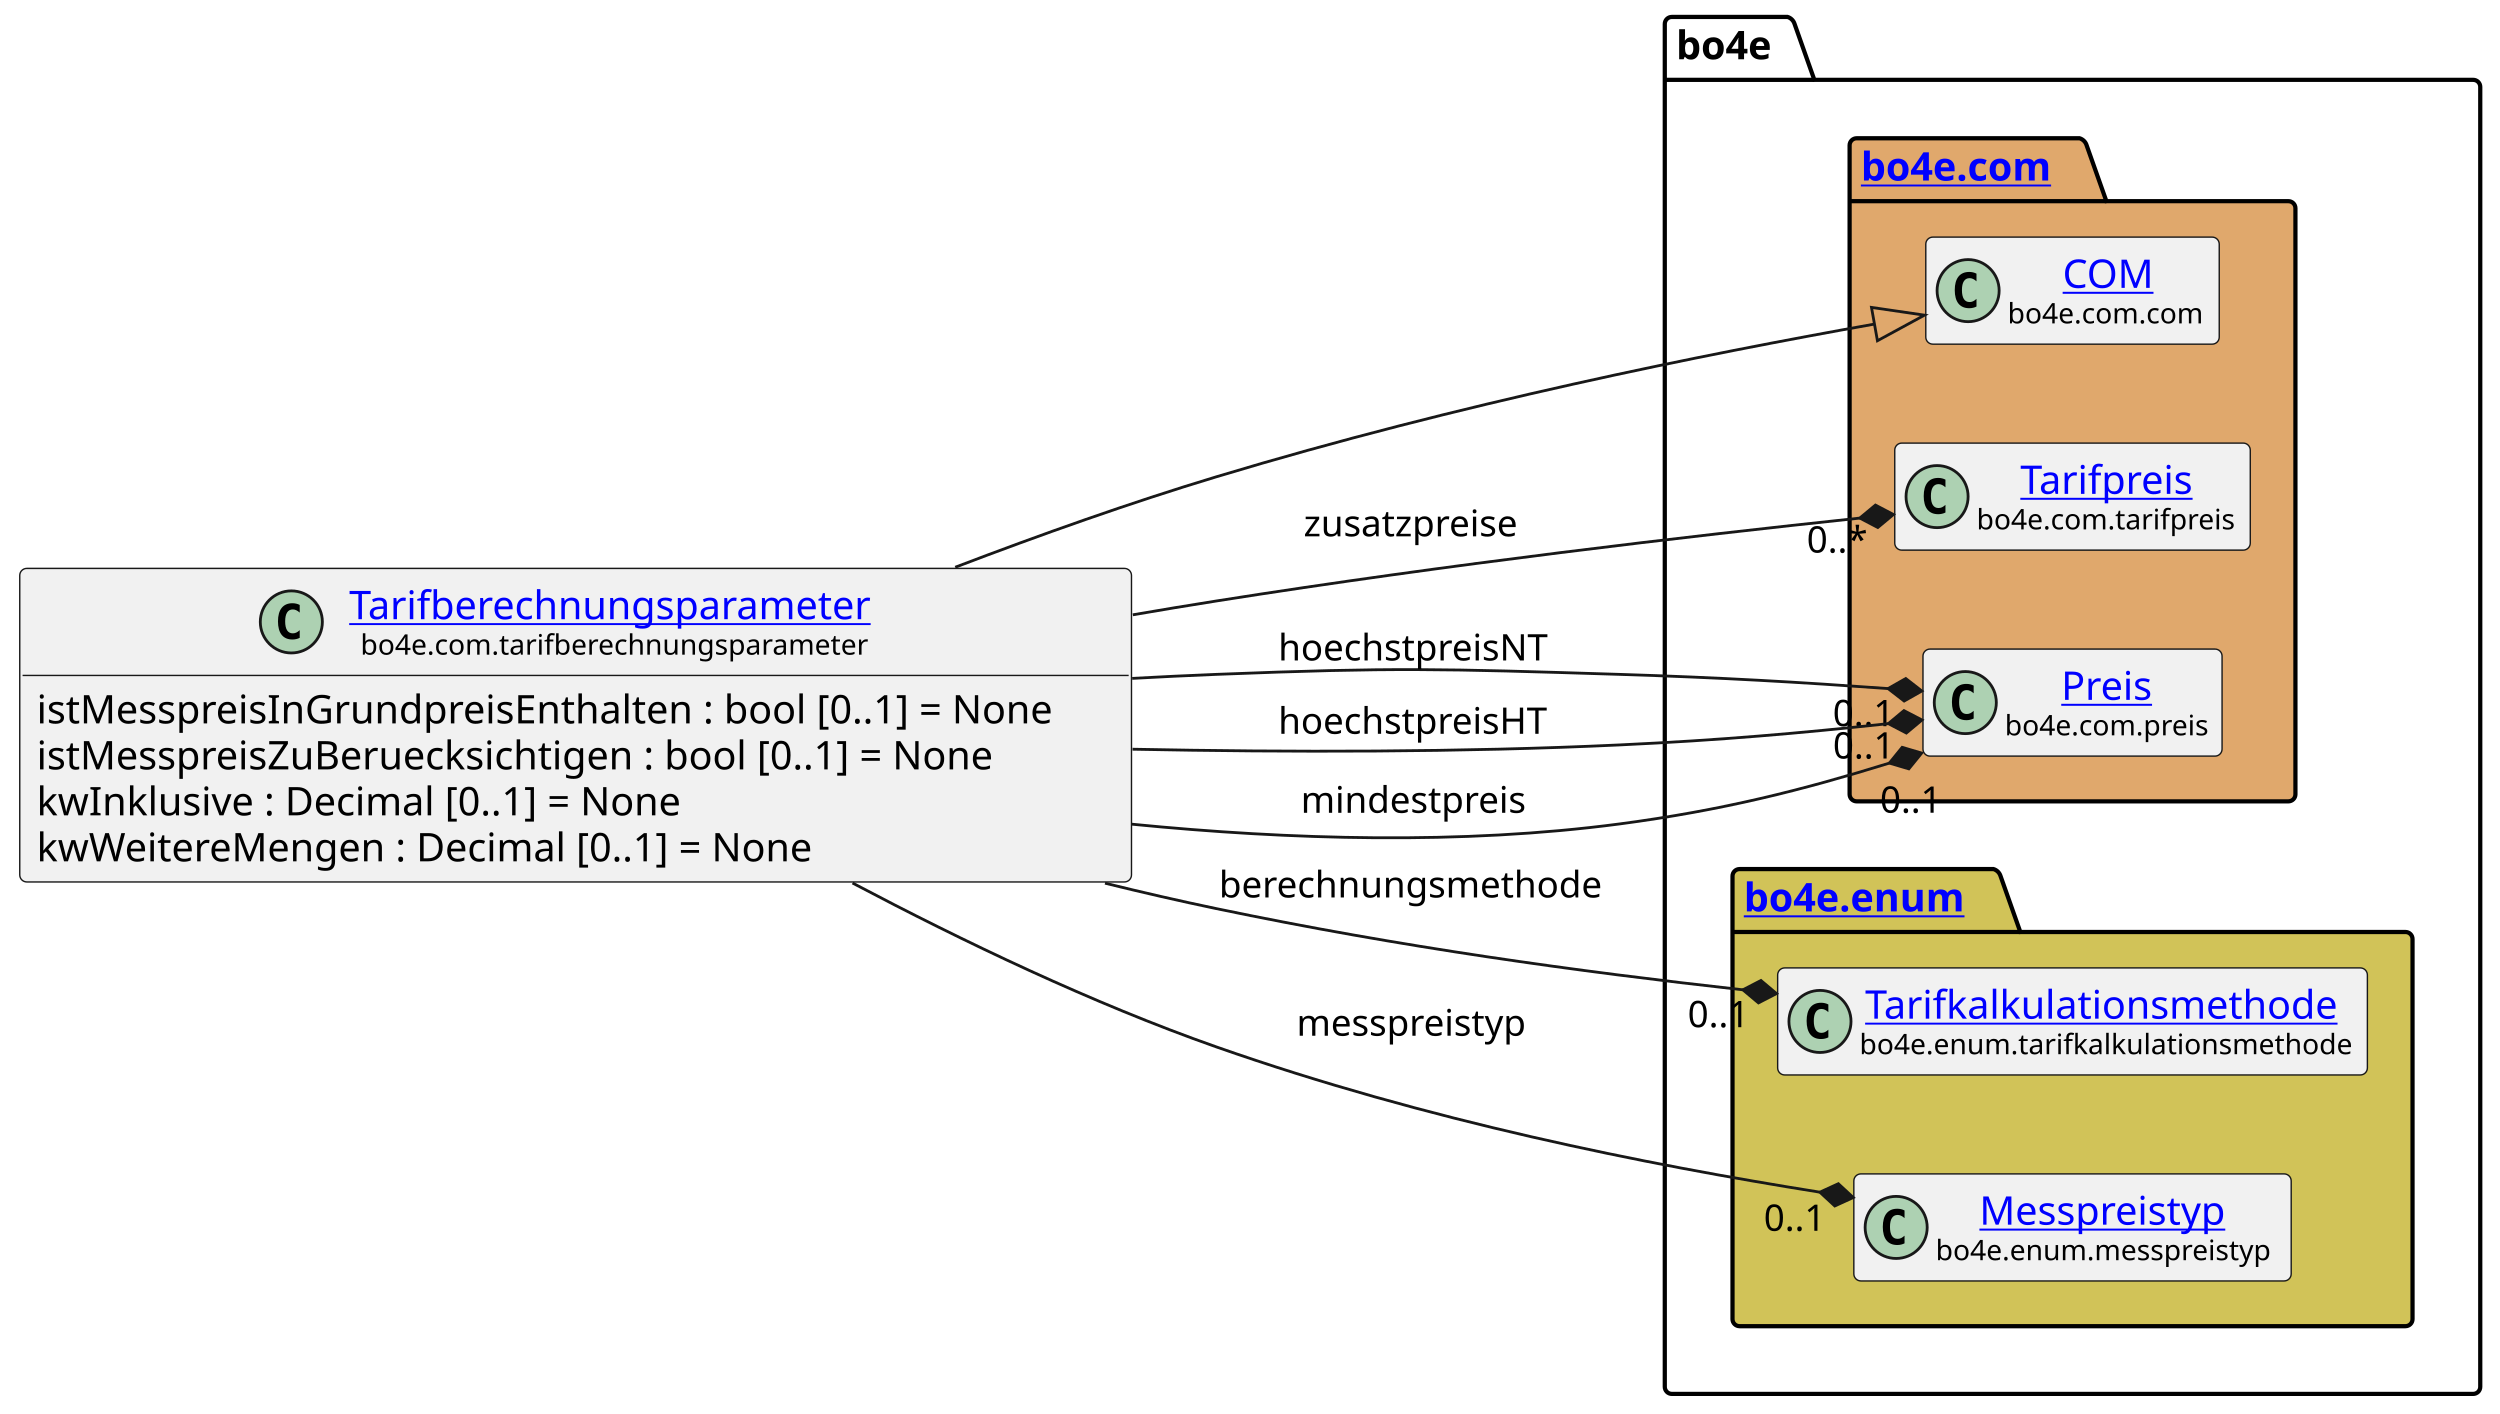
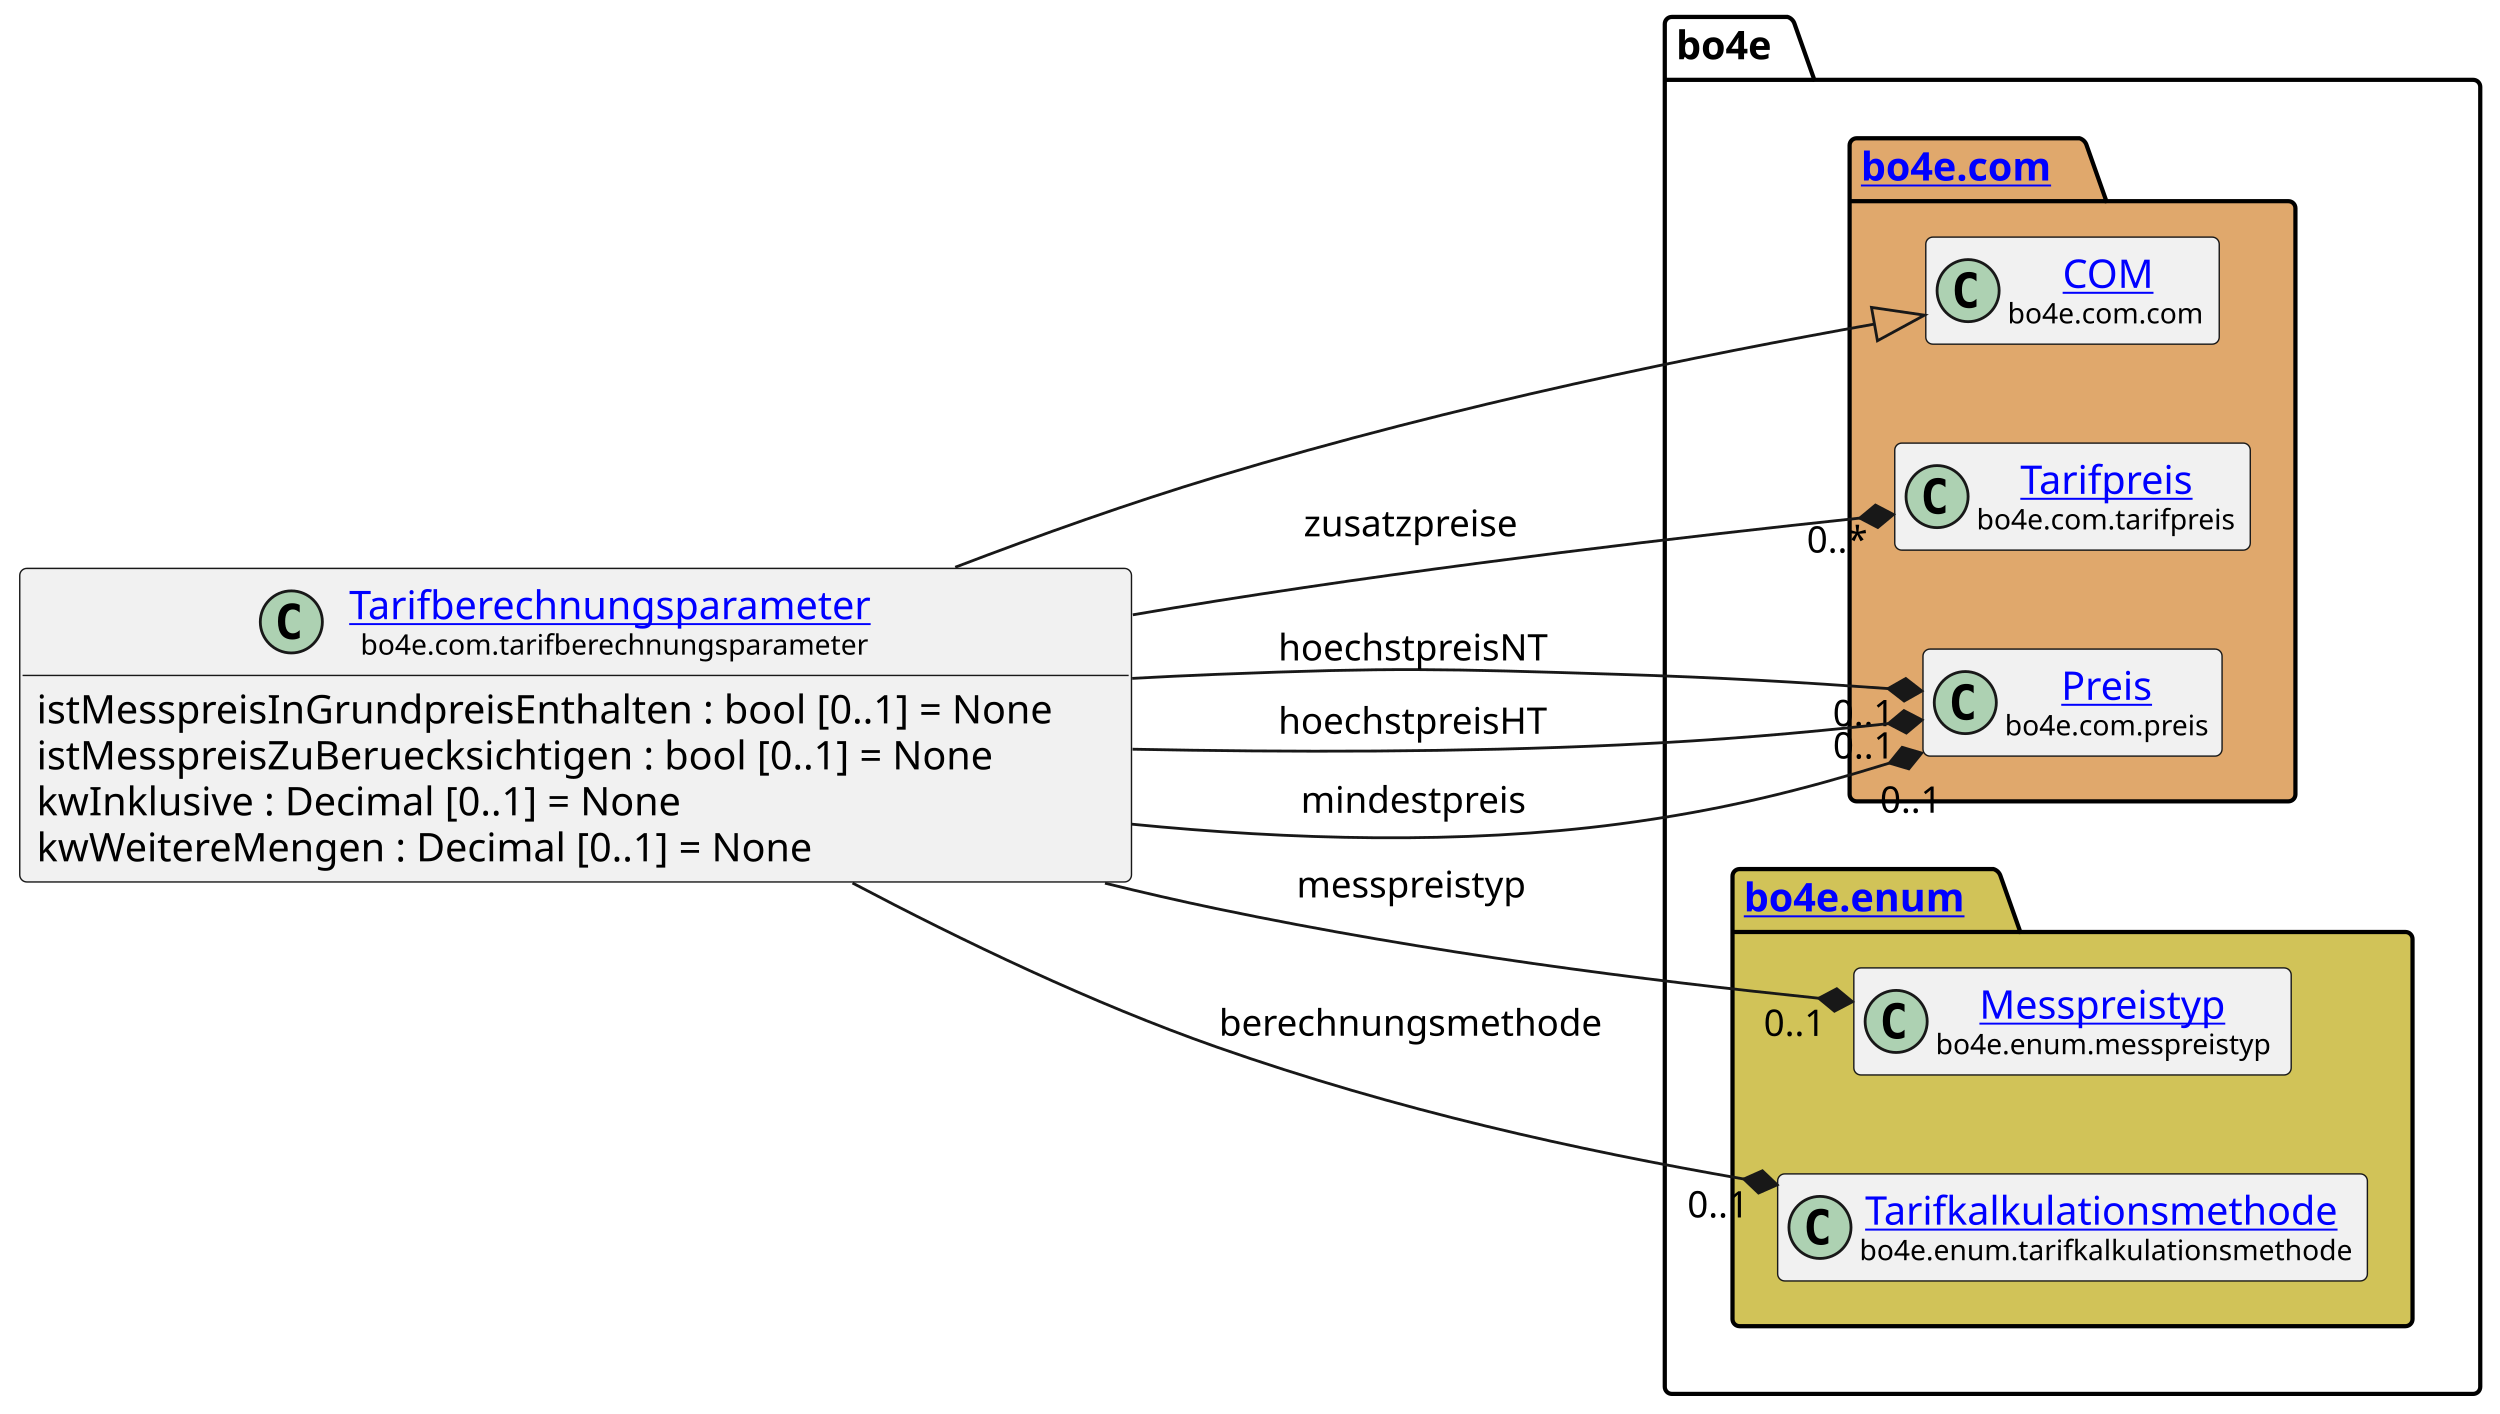
<svg xmlns="http://www.w3.org/2000/svg" xmlns:xlink="http://www.w3.org/1999/xlink" contentStyleType="text/css" height="501px" preserveAspectRatio="none" style="width:886px;height:501px;background:#FFFFFF;" version="1.1" viewBox="0 0 886 501" width="886px" zoomAndPan="magnify">
  <defs />
  <g>
    <g id="cluster_bo4e">
      <path d="M592.5,6 L633.5,6 A3.75,3.75 0 0 1 636,8.5 L643,28.297 L876.5,28.297 A2.5,2.5 0 0 1 879,30.797 L879,491.5 A2.5,2.5 0 0 1 876.5,494 L592.5,494 A2.5,2.5 0 0 1 590,491.5 L590,8.5 A2.5,2.5 0 0 1 592.5,6 " fill="none" style="stroke:#000000;stroke-width:1.5;" />
      <line style="stroke:#000000;stroke-width:1.5;" x1="590" x2="643" y1="28.297" y2="28.297" />
      <text fill="#000000" font-family="sans-serif" font-size="14" font-weight="bold" lengthAdjust="spacing" textLength="40" x="594" y="20.995">bo4e</text>
    </g>
    <g id="cluster_com">
      <path d="M658,49 L737,49 A3.75,3.75 0 0 1 739.5,51.5 L746.5,71.297 L811,71.297 A2.5,2.5 0 0 1 813.5,73.797 L813.5,281.5 A2.5,2.5 0 0 1 811,284 L658,284 A2.5,2.5 0 0 1 655.5,281.5 L655.5,51.5 A2.5,2.5 0 0 1 658,49 " fill="#E0A86C" style="stroke:#000000;stroke-width:1.5;" />
      <line style="stroke:#000000;stroke-width:1.5;" x1="655.5" x2="746.5" y1="71.297" y2="71.297" />
      <a href="https://bo4e.github.io/BO4E-python/latest/api/bo4e.com.html" target="_top" title="https://bo4e.github.io/BO4E-python/latest/api/bo4e.com.html" xlink:actuate="onRequest" xlink:href="https://bo4e.github.io/BO4E-python/latest/api/bo4e.com.html" xlink:show="new" xlink:title="https://bo4e.github.io/BO4E-python/latest/api/bo4e.com.html" xlink:type="simple">
        <text fill="#0000FF" font-family="sans-serif" font-size="14" font-weight="bold" lengthAdjust="spacing" text-decoration="underline" textLength="78" x="659.5" y="63.995">bo4e.com</text>
      </a>
    </g>
    <g id="cluster_enum">
      <path d="M616.5,308 L706.5,308 A3.75,3.75 0 0 1 709,310.5 L716,330.297 L852.5,330.297 A2.5,2.5 0 0 1 855,332.797 L855,467.5 A2.5,2.5 0 0 1 852.5,470 L616.5,470 A2.5,2.5 0 0 1 614,467.5 L614,310.5 A2.5,2.5 0 0 1 616.5,308 " fill="#D1C358" style="stroke:#000000;stroke-width:1.5;" />
      <line style="stroke:#000000;stroke-width:1.5;" x1="614" x2="716" y1="330.297" y2="330.297" />
      <a href="https://bo4e.github.io/BO4E-python/latest/api/bo4e.enum.html" target="_top" title="https://bo4e.github.io/BO4E-python/latest/api/bo4e.enum.html" xlink:actuate="onRequest" xlink:href="https://bo4e.github.io/BO4E-python/latest/api/bo4e.enum.html" xlink:show="new" xlink:title="https://bo4e.github.io/BO4E-python/latest/api/bo4e.enum.html" xlink:type="simple">
        <text fill="#0000FF" font-family="sans-serif" font-size="14" font-weight="bold" lengthAdjust="spacing" text-decoration="underline" textLength="89" x="618" y="322.995">bo4e.enum</text>
      </a>
    </g>
    <g id="elem_COM">
      <rect codeLine="11" fill="#F1F1F1" height="37.938" id="COM" rx="2.5" ry="2.5" style="stroke:#181818;stroke-width:0.5;" width="104" x="682.5" y="84.03" />
      <ellipse cx="697.5" cy="102.999" fill="#ADD1B2" rx="11" ry="11" style="stroke:#181818;stroke-width:1.0;" />
      <path d="M700.469,108.639 Q699.891,108.936 699.25,109.077 Q698.609,109.233 697.906,109.233 Q695.406,109.233 694.078,107.593 Q692.766,105.936 692.766,102.811 Q692.766,99.686 694.078,98.03 Q695.406,96.374 697.906,96.374 Q698.609,96.374 699.25,96.53 Q699.906,96.686 700.469,96.983 L700.469,99.702 Q699.844,99.124 699.25,98.858 Q698.656,98.577 698.031,98.577 Q696.688,98.577 696,99.655 Q695.312,100.718 695.312,102.811 Q695.312,104.905 696,105.983 Q696.688,107.046 698.031,107.046 Q698.656,107.046 699.25,106.78 Q699.844,106.499 700.469,105.921 L700.469,108.639 Z " fill="#000000" />
      <a href="https://bo4e.github.io/BO4E-python/latest/api/bo4e.com.html#bo4e.com.com.COM" target="_top" title="https://bo4e.github.io/BO4E-python/latest/api/bo4e.com.html#bo4e.com.com.COM" xlink:actuate="onRequest" xlink:href="https://bo4e.github.io/BO4E-python/latest/api/bo4e.com.html#bo4e.com.com.COM" xlink:show="new" xlink:title="https://bo4e.github.io/BO4E-python/latest/api/bo4e.com.html#bo4e.com.com.COM" xlink:type="simple">
        <text fill="#0000FF" font-family="sans-serif" font-size="14" lengthAdjust="spacing" text-decoration="underline" textLength="33" x="731" y="102.025">COM</text>
      </a>
      <text fill="#000000" font-family="sans-serif" font-size="10" lengthAdjust="spacing" textLength="72" x="711.5" y="114.609">bo4e.com.com</text>
    </g>
    <g id="elem_Tarifpreis">
      <rect codeLine="12" fill="#F1F1F1" height="37.938" id="Tarifpreis" rx="2.5" ry="2.5" style="stroke:#181818;stroke-width:0.5;" width="126" x="671.5" y="157.03" />
      <ellipse cx="686.5" cy="175.999" fill="#ADD1B2" rx="11" ry="11" style="stroke:#181818;stroke-width:1.0;" />
      <path d="M689.469,181.639 Q688.891,181.936 688.25,182.077 Q687.609,182.233 686.906,182.233 Q684.406,182.233 683.078,180.593 Q681.766,178.936 681.766,175.811 Q681.766,172.686 683.078,171.03 Q684.406,169.374 686.906,169.374 Q687.609,169.374 688.25,169.53 Q688.906,169.686 689.469,169.983 L689.469,172.702 Q688.844,172.124 688.25,171.858 Q687.656,171.577 687.031,171.577 Q685.688,171.577 685,172.655 Q684.312,173.718 684.312,175.811 Q684.312,177.905 685,178.983 Q685.688,180.046 687.031,180.046 Q687.656,180.046 688.25,179.78 Q688.844,179.499 689.469,178.921 L689.469,181.639 Z " fill="#000000" />
      <a href="https://bo4e.github.io/BO4E-python/latest/api/bo4e.com.html#bo4e.com.tarifpreis.Tarifpreis" target="_top" title="https://bo4e.github.io/BO4E-python/latest/api/bo4e.com.html#bo4e.com.tarifpreis.Tarifpreis" xlink:actuate="onRequest" xlink:href="https://bo4e.github.io/BO4E-python/latest/api/bo4e.com.html#bo4e.com.tarifpreis.Tarifpreis" xlink:show="new" xlink:title="https://bo4e.github.io/BO4E-python/latest/api/bo4e.com.html#bo4e.com.tarifpreis.Tarifpreis" xlink:type="simple">
        <text fill="#0000FF" font-family="sans-serif" font-size="14" lengthAdjust="spacing" text-decoration="underline" textLength="63" x="716" y="175.025">Tarifpreis</text>
      </a>
      <text fill="#000000" font-family="sans-serif" font-size="10" lengthAdjust="spacing" textLength="94" x="700.5" y="187.609">bo4e.com.tarifpreis</text>
    </g>
    <g id="elem_Preis">
      <rect codeLine="13" fill="#F1F1F1" height="37.938" id="Preis" rx="2.5" ry="2.5" style="stroke:#181818;stroke-width:0.5;" width="106" x="681.5" y="230.03" />
      <ellipse cx="696.5" cy="248.999" fill="#ADD1B2" rx="11" ry="11" style="stroke:#181818;stroke-width:1.0;" />
      <path d="M699.469,254.639 Q698.891,254.936 698.25,255.077 Q697.609,255.233 696.906,255.233 Q694.406,255.233 693.078,253.593 Q691.766,251.936 691.766,248.811 Q691.766,245.686 693.078,244.03 Q694.406,242.374 696.906,242.374 Q697.609,242.374 698.25,242.53 Q698.906,242.686 699.469,242.983 L699.469,245.702 Q698.844,245.124 698.25,244.858 Q697.656,244.577 697.031,244.577 Q695.688,244.577 695,245.655 Q694.312,246.718 694.312,248.811 Q694.312,250.905 695,251.983 Q695.688,253.046 697.031,253.046 Q697.656,253.046 698.25,252.78 Q698.844,252.499 699.469,251.921 L699.469,254.639 Z " fill="#000000" />
      <a href="https://bo4e.github.io/BO4E-python/latest/api/bo4e.com.html#bo4e.com.preis.Preis" target="_top" title="https://bo4e.github.io/BO4E-python/latest/api/bo4e.com.html#bo4e.com.preis.Preis" xlink:actuate="onRequest" xlink:href="https://bo4e.github.io/BO4E-python/latest/api/bo4e.com.html#bo4e.com.preis.Preis" xlink:show="new" xlink:title="https://bo4e.github.io/BO4E-python/latest/api/bo4e.com.html#bo4e.com.preis.Preis" xlink:type="simple">
        <text fill="#0000FF" font-family="sans-serif" font-size="14" lengthAdjust="spacing" text-decoration="underline" textLength="34" x="730.5" y="248.025">Preis</text>
      </a>
      <text fill="#000000" font-family="sans-serif" font-size="10" lengthAdjust="spacing" textLength="74" x="710.5" y="260.609">bo4e.com.preis</text>
    </g>
+     <g id="elem_Messpreistyp">
+       <rect codeLine="16" fill="#F1F1F1" height="37.938" id="Messpreistyp" rx="2.5" ry="2.5" style="stroke:#181818;stroke-width:0.5;" width="155" x="657" y="343.03" />
+       <ellipse cx="672" cy="361.999" fill="#ADD1B2" rx="11" ry="11" style="stroke:#181818;stroke-width:1.0;" />
+       <path d="M674.969,367.639 Q674.391,367.936 673.75,368.077 Q673.109,368.233 672.406,368.233 Q669.906,368.233 668.578,366.592 Q667.266,364.936 667.266,361.811 Q667.266,358.686 668.578,357.03 Q669.906,355.374 672.406,355.374 Q673.109,355.374 673.75,355.53 Q674.406,355.686 674.969,355.983 L674.969,358.702 Q674.344,358.124 673.75,357.858 Q673.156,357.577 672.531,357.577 Q671.188,357.577 670.5,358.655 Q669.812,359.717 669.812,361.811 Q669.812,363.905 670.5,364.983 Q671.188,366.046 672.531,366.046 Q673.156,366.046 673.75,365.78 Q674.344,365.499 674.969,364.921 L674.969,367.639 Z " fill="#000000" />
+       <a href="https://bo4e.github.io/BO4E-python/latest/api/bo4e.enum.html#bo4e.enum.messpreistyp.Messpreistyp" target="_top" title="https://bo4e.github.io/BO4E-python/latest/api/bo4e.enum.html#bo4e.enum.messpreistyp.Messpreistyp" xlink:actuate="onRequest" xlink:href="https://bo4e.github.io/BO4E-python/latest/api/bo4e.enum.html#bo4e.enum.messpreistyp.Messpreistyp" xlink:show="new" xlink:title="https://bo4e.github.io/BO4E-python/latest/api/bo4e.enum.html#bo4e.enum.messpreistyp.Messpreistyp" xlink:type="simple">
+         <text fill="#0000FF" font-family="sans-serif" font-size="14" lengthAdjust="spacing" text-decoration="underline" textLength="92" x="701.5" y="361.025">Messpreistyp</text>
+       </a>
+       <text fill="#000000" font-family="sans-serif" font-size="10" lengthAdjust="spacing" textLength="123" x="686" y="373.609">bo4e.enum.messpreistyp</text>
+     </g>
    <g id="elem_Tarifkalkulationsmethode">
-       <rect codeLine="16" fill="#F1F1F1" height="37.938" id="Tarifkalkulationsmethode" rx="2.5" ry="2.5" style="stroke:#181818;stroke-width:0.5;" width="209" x="630" y="343.03" />
-       <ellipse cx="645" cy="361.999" fill="#ADD1B2" rx="11" ry="11" style="stroke:#181818;stroke-width:1.0;" />
-       <path d="M647.969,367.639 Q647.391,367.936 646.75,368.077 Q646.109,368.233 645.406,368.233 Q642.906,368.233 641.578,366.592 Q640.266,364.936 640.266,361.811 Q640.266,358.686 641.578,357.03 Q642.906,355.374 645.406,355.374 Q646.109,355.374 646.75,355.53 Q647.406,355.686 647.969,355.983 L647.969,358.702 Q647.344,358.124 646.75,357.858 Q646.156,357.577 645.531,357.577 Q644.188,357.577 643.5,358.655 Q642.812,359.717 642.812,361.811 Q642.812,363.905 643.5,364.983 Q644.188,366.046 645.531,366.046 Q646.156,366.046 646.75,365.78 Q647.344,365.499 647.969,364.921 L647.969,367.639 Z " fill="#000000" />
+       <rect codeLine="17" fill="#F1F1F1" height="37.938" id="Tarifkalkulationsmethode" rx="2.5" ry="2.5" style="stroke:#181818;stroke-width:0.5;" width="209" x="630" y="416.03" />
+       <ellipse cx="645" cy="434.999" fill="#ADD1B2" rx="11" ry="11" style="stroke:#181818;stroke-width:1.0;" />
+       <path d="M647.969,440.639 Q647.391,440.936 646.75,441.077 Q646.109,441.233 645.406,441.233 Q642.906,441.233 641.578,439.592 Q640.266,437.936 640.266,434.811 Q640.266,431.686 641.578,430.03 Q642.906,428.374 645.406,428.374 Q646.109,428.374 646.75,428.53 Q647.406,428.686 647.969,428.983 L647.969,431.702 Q647.344,431.124 646.75,430.858 Q646.156,430.577 645.531,430.577 Q644.188,430.577 643.5,431.655 Q642.812,432.717 642.812,434.811 Q642.812,436.905 643.5,437.983 Q644.188,439.046 645.531,439.046 Q646.156,439.046 646.75,438.78 Q647.344,438.499 647.969,437.921 L647.969,440.639 Z " fill="#000000" />
      <a href="https://bo4e.github.io/BO4E-python/latest/api/bo4e.enum.html#bo4e.enum.tarifkalkulationsmethode.Tarifkalkulationsmethode" target="_top" title="https://bo4e.github.io/BO4E-python/latest/api/bo4e.enum.html#bo4e.enum.tarifkalkulationsmethode.Tarifkalkulationsmethode" xlink:actuate="onRequest" xlink:href="https://bo4e.github.io/BO4E-python/latest/api/bo4e.enum.html#bo4e.enum.tarifkalkulationsmethode.Tarifkalkulationsmethode" xlink:show="new" xlink:title="https://bo4e.github.io/BO4E-python/latest/api/bo4e.enum.html#bo4e.enum.tarifkalkulationsmethode.Tarifkalkulationsmethode" xlink:type="simple">
-         <text fill="#0000FF" font-family="sans-serif" font-size="14" lengthAdjust="spacing" text-decoration="underline" textLength="173" x="661" y="361.025">Tarifkalkulationsmethode</text>
+         <text fill="#0000FF" font-family="sans-serif" font-size="14" lengthAdjust="spacing" text-decoration="underline" textLength="173" x="661" y="434.025">Tarifkalkulationsmethode</text>
      </a>
-       <text fill="#000000" font-family="sans-serif" font-size="10" lengthAdjust="spacing" textLength="177" x="659" y="373.609">bo4e.enum.tarifkalkulationsmethode</text>
-     </g>
-     <g id="elem_Messpreistyp">
-       <rect codeLine="17" fill="#F1F1F1" height="37.938" id="Messpreistyp" rx="2.5" ry="2.5" style="stroke:#181818;stroke-width:0.5;" width="155" x="657" y="416.03" />
-       <ellipse cx="672" cy="434.999" fill="#ADD1B2" rx="11" ry="11" style="stroke:#181818;stroke-width:1.0;" />
-       <path d="M674.969,440.639 Q674.391,440.936 673.75,441.077 Q673.109,441.233 672.406,441.233 Q669.906,441.233 668.578,439.592 Q667.266,437.936 667.266,434.811 Q667.266,431.686 668.578,430.03 Q669.906,428.374 672.406,428.374 Q673.109,428.374 673.75,428.53 Q674.406,428.686 674.969,428.983 L674.969,431.702 Q674.344,431.124 673.75,430.858 Q673.156,430.577 672.531,430.577 Q671.188,430.577 670.5,431.655 Q669.812,432.717 669.812,434.811 Q669.812,436.905 670.5,437.983 Q671.188,439.046 672.531,439.046 Q673.156,439.046 673.75,438.78 Q674.344,438.499 674.969,437.921 L674.969,440.639 Z " fill="#000000" />
-       <a href="https://bo4e.github.io/BO4E-python/latest/api/bo4e.enum.html#bo4e.enum.messpreistyp.Messpreistyp" target="_top" title="https://bo4e.github.io/BO4E-python/latest/api/bo4e.enum.html#bo4e.enum.messpreistyp.Messpreistyp" xlink:actuate="onRequest" xlink:href="https://bo4e.github.io/BO4E-python/latest/api/bo4e.enum.html#bo4e.enum.messpreistyp.Messpreistyp" xlink:show="new" xlink:title="https://bo4e.github.io/BO4E-python/latest/api/bo4e.enum.html#bo4e.enum.messpreistyp.Messpreistyp" xlink:type="simple">
-         <text fill="#0000FF" font-family="sans-serif" font-size="14" lengthAdjust="spacing" text-decoration="underline" textLength="92" x="701.5" y="434.025">Messpreistyp</text>
-       </a>
-       <text fill="#000000" font-family="sans-serif" font-size="10" lengthAdjust="spacing" textLength="123" x="686" y="446.609">bo4e.enum.messpreistyp</text>
+       <text fill="#000000" font-family="sans-serif" font-size="10" lengthAdjust="spacing" textLength="177" x="659" y="446.609">bo4e.enum.tarifkalkulationsmethode</text>
    </g>
    <g id="elem_Tarifberechnungsparameter">
      <rect codeLine="3" fill="#F1F1F1" height="111.125" id="Tarifberechnungsparameter" rx="2.5" ry="2.5" style="stroke:#181818;stroke-width:0.5;" width="394" x="7" y="201.44" />
      <ellipse cx="103.25" cy="220.409" fill="#ADD1B2" rx="11" ry="11" style="stroke:#181818;stroke-width:1.0;" />
      <path d="M106.219,226.049 Q105.641,226.346 105,226.487 Q104.359,226.643 103.656,226.643 Q101.156,226.643 99.828,225.002 Q98.516,223.346 98.516,220.221 Q98.516,217.096 99.828,215.44 Q101.156,213.784 103.656,213.784 Q104.359,213.784 105,213.94 Q105.656,214.096 106.219,214.393 L106.219,217.112 Q105.594,216.534 105,216.268 Q104.406,215.987 103.781,215.987 Q102.438,215.987 101.75,217.065 Q101.062,218.127 101.062,220.221 Q101.062,222.315 101.75,223.393 Q102.438,224.456 103.781,224.456 Q104.406,224.456 105,224.19 Q105.594,223.909 106.219,223.331 L106.219,226.049 Z " fill="#000000" />
      <a href="https://bo4e.github.io/BO4E-python/latest/api/bo4e.com.html#bo4e.com.tarifberechnungsparameter.Tarifberechnungsparameter" target="_top" title="https://bo4e.github.io/BO4E-python/latest/api/bo4e.com.html#bo4e.com.tarifberechnungsparameter.Tarifberechnungsparameter" xlink:actuate="onRequest" xlink:href="https://bo4e.github.io/BO4E-python/latest/api/bo4e.com.html#bo4e.com.tarifberechnungsparameter.Tarifberechnungsparameter" xlink:show="new" xlink:title="https://bo4e.github.io/BO4E-python/latest/api/bo4e.com.html#bo4e.com.tarifberechnungsparameter.Tarifberechnungsparameter" xlink:type="simple">
        <text fill="#0000FF" font-family="sans-serif" font-size="14" lengthAdjust="spacing" text-decoration="underline" textLength="193" x="123.75" y="219.435">Tarifberechnungsparameter</text>
      </a>
      <text fill="#000000" font-family="sans-serif" font-size="10" lengthAdjust="spacing" textLength="185" x="127.75" y="232.019">bo4e.com.tarifberechnungsparameter</text>
      <line style="stroke:#181818;stroke-width:0.5;" x1="8" x2="400" y1="239.377" y2="239.377" />
      <text fill="#000000" font-family="sans-serif" font-size="14" lengthAdjust="spacing" textLength="382" x="13" y="256.373">istMesspreisInGrundpreisEnthalten : bool [0..1] = None</text>
      <text fill="#000000" font-family="sans-serif" font-size="14" lengthAdjust="spacing" textLength="367" x="13" y="272.67">istMesspreisZuBeruecksichtigen : bool [0..1] = None</text>
      <text fill="#000000" font-family="sans-serif" font-size="14" lengthAdjust="spacing" textLength="243" x="13" y="288.966">kwInklusive : Decimal [0..1] = None</text>
      <text fill="#000000" font-family="sans-serif" font-size="14" lengthAdjust="spacing" textLength="294" x="13" y="305.263">kwWeitereMengen : Decimal [0..1] = None</text>
    </g>
    <g id="link_Tarifberechnungsparameter_COM">
      <path codeLine="20" d="M338.53,201.03 C368.64,189.53 400.67,178.15 431,169 C517.71,142.83 603.61,125.682 664.31,114.852 " fill="none" id="Tarifberechnungsparameter-to-COM" style="stroke:#181818;stroke-width:1.0;" />
      <polygon fill="none" points="682.03,111.69,663.256,108.945,665.364,120.758,682.03,111.69" style="stroke:#181818;stroke-width:1.0;" />
    </g>
    <g id="link_Tarifberechnungsparameter_Tarifkalkulationsmethode">
-       <path codeLine="21" d="M391.61,313 C404.88,316.27 418.11,319.31 431,322 C496.47,335.66 559.014,344.25 617.674,350.79 " fill="none" id="Tarifberechnungsparameter-to-Tarifkalkulationsmethode" style="stroke:#181818;stroke-width:1.0;" />
-       <polygon fill="#181818" points="629.6,352.12,624.08,347.48,617.674,350.79,623.194,355.43,629.6,352.12" style="stroke:#181818;stroke-width:1.0;" />
-       <text fill="#000000" font-family="sans-serif" font-size="13" lengthAdjust="spacing" textLength="141" x="432" y="318.067">berechnungsmethode</text>
-       <text fill="#000000" font-family="sans-serif" font-size="13" lengthAdjust="spacing" textLength="24" x="598.111" y="364.039">0..1</text>
+       <path codeLine="21" d="M302.13,312.94 C341.19,333.57 387.26,355.63 431,371 C495.45,393.64 558.748,407.533 617.998,417.843 " fill="none" id="Tarifberechnungsparameter-to-Tarifkalkulationsmethode" style="stroke:#181818;stroke-width:1.0;" />
+       <polygon fill="#181818" points="629.82,419.9,624.595,414.931,617.998,417.843,623.223,422.812,629.82,419.9" style="stroke:#181818;stroke-width:1.0;" />
+       <text fill="#000000" font-family="sans-serif" font-size="13" lengthAdjust="spacing" textLength="141" x="432" y="367.067">berechnungsmethode</text>
+       <text fill="#000000" font-family="sans-serif" font-size="13" lengthAdjust="spacing" textLength="24" x="597.981" y="431.461">0..1</text>
    </g>
    <g id="link_Tarifberechnungsparameter_Messpreistyp">
-       <path codeLine="22" d="M302.13,312.94 C341.19,333.57 387.26,355.63 431,371 C505.7,397.24 582.89,412.598 644.95,422.508 " fill="none" id="Tarifberechnungsparameter-to-Messpreistyp" style="stroke:#181818;stroke-width:1.0;" />
-       <polygon fill="#181818" points="656.8,424.4,651.506,419.504,644.95,422.508,650.244,427.404,656.8,424.4" style="stroke:#181818;stroke-width:1.0;" />
-       <text fill="#000000" font-family="sans-serif" font-size="13" lengthAdjust="spacing" textLength="86" x="459.5" y="367.067">messpreistyp</text>
-       <text fill="#000000" font-family="sans-serif" font-size="13" lengthAdjust="spacing" textLength="24" x="625.091" y="436.206">0..1</text>
+       <path codeLine="22" d="M391.61,313 C404.88,316.27 418.11,319.31 431,322 C506.97,337.86 583.124,347.426 644.574,353.776 " fill="none" id="Tarifberechnungsparameter-to-Messpreistyp" style="stroke:#181818;stroke-width:1.0;" />
+       <polygon fill="#181818" points="656.51,355.01,650.953,350.414,644.574,353.776,650.131,358.372,656.51,355.01" style="stroke:#181818;stroke-width:1.0;" />
+       <text fill="#000000" font-family="sans-serif" font-size="13" lengthAdjust="spacing" textLength="86" x="459.5" y="318.067">messpreistyp</text>
+       <text fill="#000000" font-family="sans-serif" font-size="13" lengthAdjust="spacing" textLength="24" x="625.058" y="367.125">0..1</text>
    </g>
    <g id="link_Tarifberechnungsparameter_Preis">
      <path codeLine="23" d="M401.24,240.42 C411.3,239.87 421.27,239.39 431,239 C494.51,236.48 510.48,237.01 574,239 C609.77,240.12 638.021,241.788 669.131,244.028 " fill="none" id="Tarifberechnungsparameter-to-Preis" style="stroke:#181818;stroke-width:1.0;" />
      <polygon fill="#181818" points="681.1,244.89,675.403,240.469,669.131,244.028,674.828,248.449,681.1,244.89" style="stroke:#181818;stroke-width:1.0;" />
      <text fill="#000000" font-family="sans-serif" font-size="13" lengthAdjust="spacing" textLength="99" x="453" y="234.067">hoechstpreisNT</text>
      <text fill="#000000" font-family="sans-serif" font-size="13" lengthAdjust="spacing" textLength="24" x="649.538" y="257.357">0..1</text>
    </g>
    <g id="link_Tarifberechnungsparameter_Preis">
      <path codeLine="24" d="M401.36,265.52 C457.17,266.64 518,266.63 574,264 C609.84,262.32 638.129,259.806 669.219,256.456 " fill="none" id="Tarifberechnungsparameter-to-Preis-1" style="stroke:#181818;stroke-width:1.0;" />
      <polygon fill="#181818" points="681.15,255.17,674.756,251.836,669.219,256.456,675.613,259.79,681.15,255.17" style="stroke:#181818;stroke-width:1.0;" />
      <text fill="#000000" font-family="sans-serif" font-size="13" lengthAdjust="spacing" textLength="99" x="453" y="260.067">hoechstpreisHT</text>
      <text fill="#000000" font-family="sans-serif" font-size="13" lengthAdjust="spacing" textLength="24" x="649.594" y="268.825">0..1</text>
    </g>
    <g id="link_Tarifberechnungsparameter_Preis">
      <path codeLine="25" d="M401.12,292.09 C457.06,297.63 518.02,299.41 574,292 C610.39,287.18 638.808,279.984 669.578,270.444 " fill="none" id="Tarifberechnungsparameter-to-Preis-2" style="stroke:#181818;stroke-width:1.0;" />
      <polygon fill="#181818" points="681.04,266.89,674.125,264.846,669.578,270.444,676.494,272.487,681.04,266.89" style="stroke:#181818;stroke-width:1.0;" />
      <text fill="#000000" font-family="sans-serif" font-size="13" lengthAdjust="spacing" textLength="83" x="461" y="288.067">mindestpreis</text>
      <text fill="#000000" font-family="sans-serif" font-size="13" lengthAdjust="spacing" textLength="24" x="666.27" y="288.026">0..1</text>
    </g>
    <g id="link_Tarifberechnungsparameter_Tarifpreis">
      <path codeLine="26" d="M401.46,217.89 C411.44,216.17 421.33,214.53 431,213 C513.7,199.91 597.817,190.129 659.107,183.609 " fill="none" id="Tarifberechnungsparameter-to-Tarifpreis" style="stroke:#181818;stroke-width:1.0;" />
      <polygon fill="#181818" points="671.04,182.34,664.65,178.997,659.107,183.609,665.497,186.952,671.04,182.34" style="stroke:#181818;stroke-width:1.0;" />
      <text fill="#000000" font-family="sans-serif" font-size="13" lengthAdjust="spacing" textLength="81" x="462" y="190.067">zusatzpreise</text>
      <text fill="#000000" font-family="sans-serif" font-size="13" lengthAdjust="spacing" textLength="23" x="640.31" y="195.841">0..*</text>
    </g>
  </g>
</svg>
